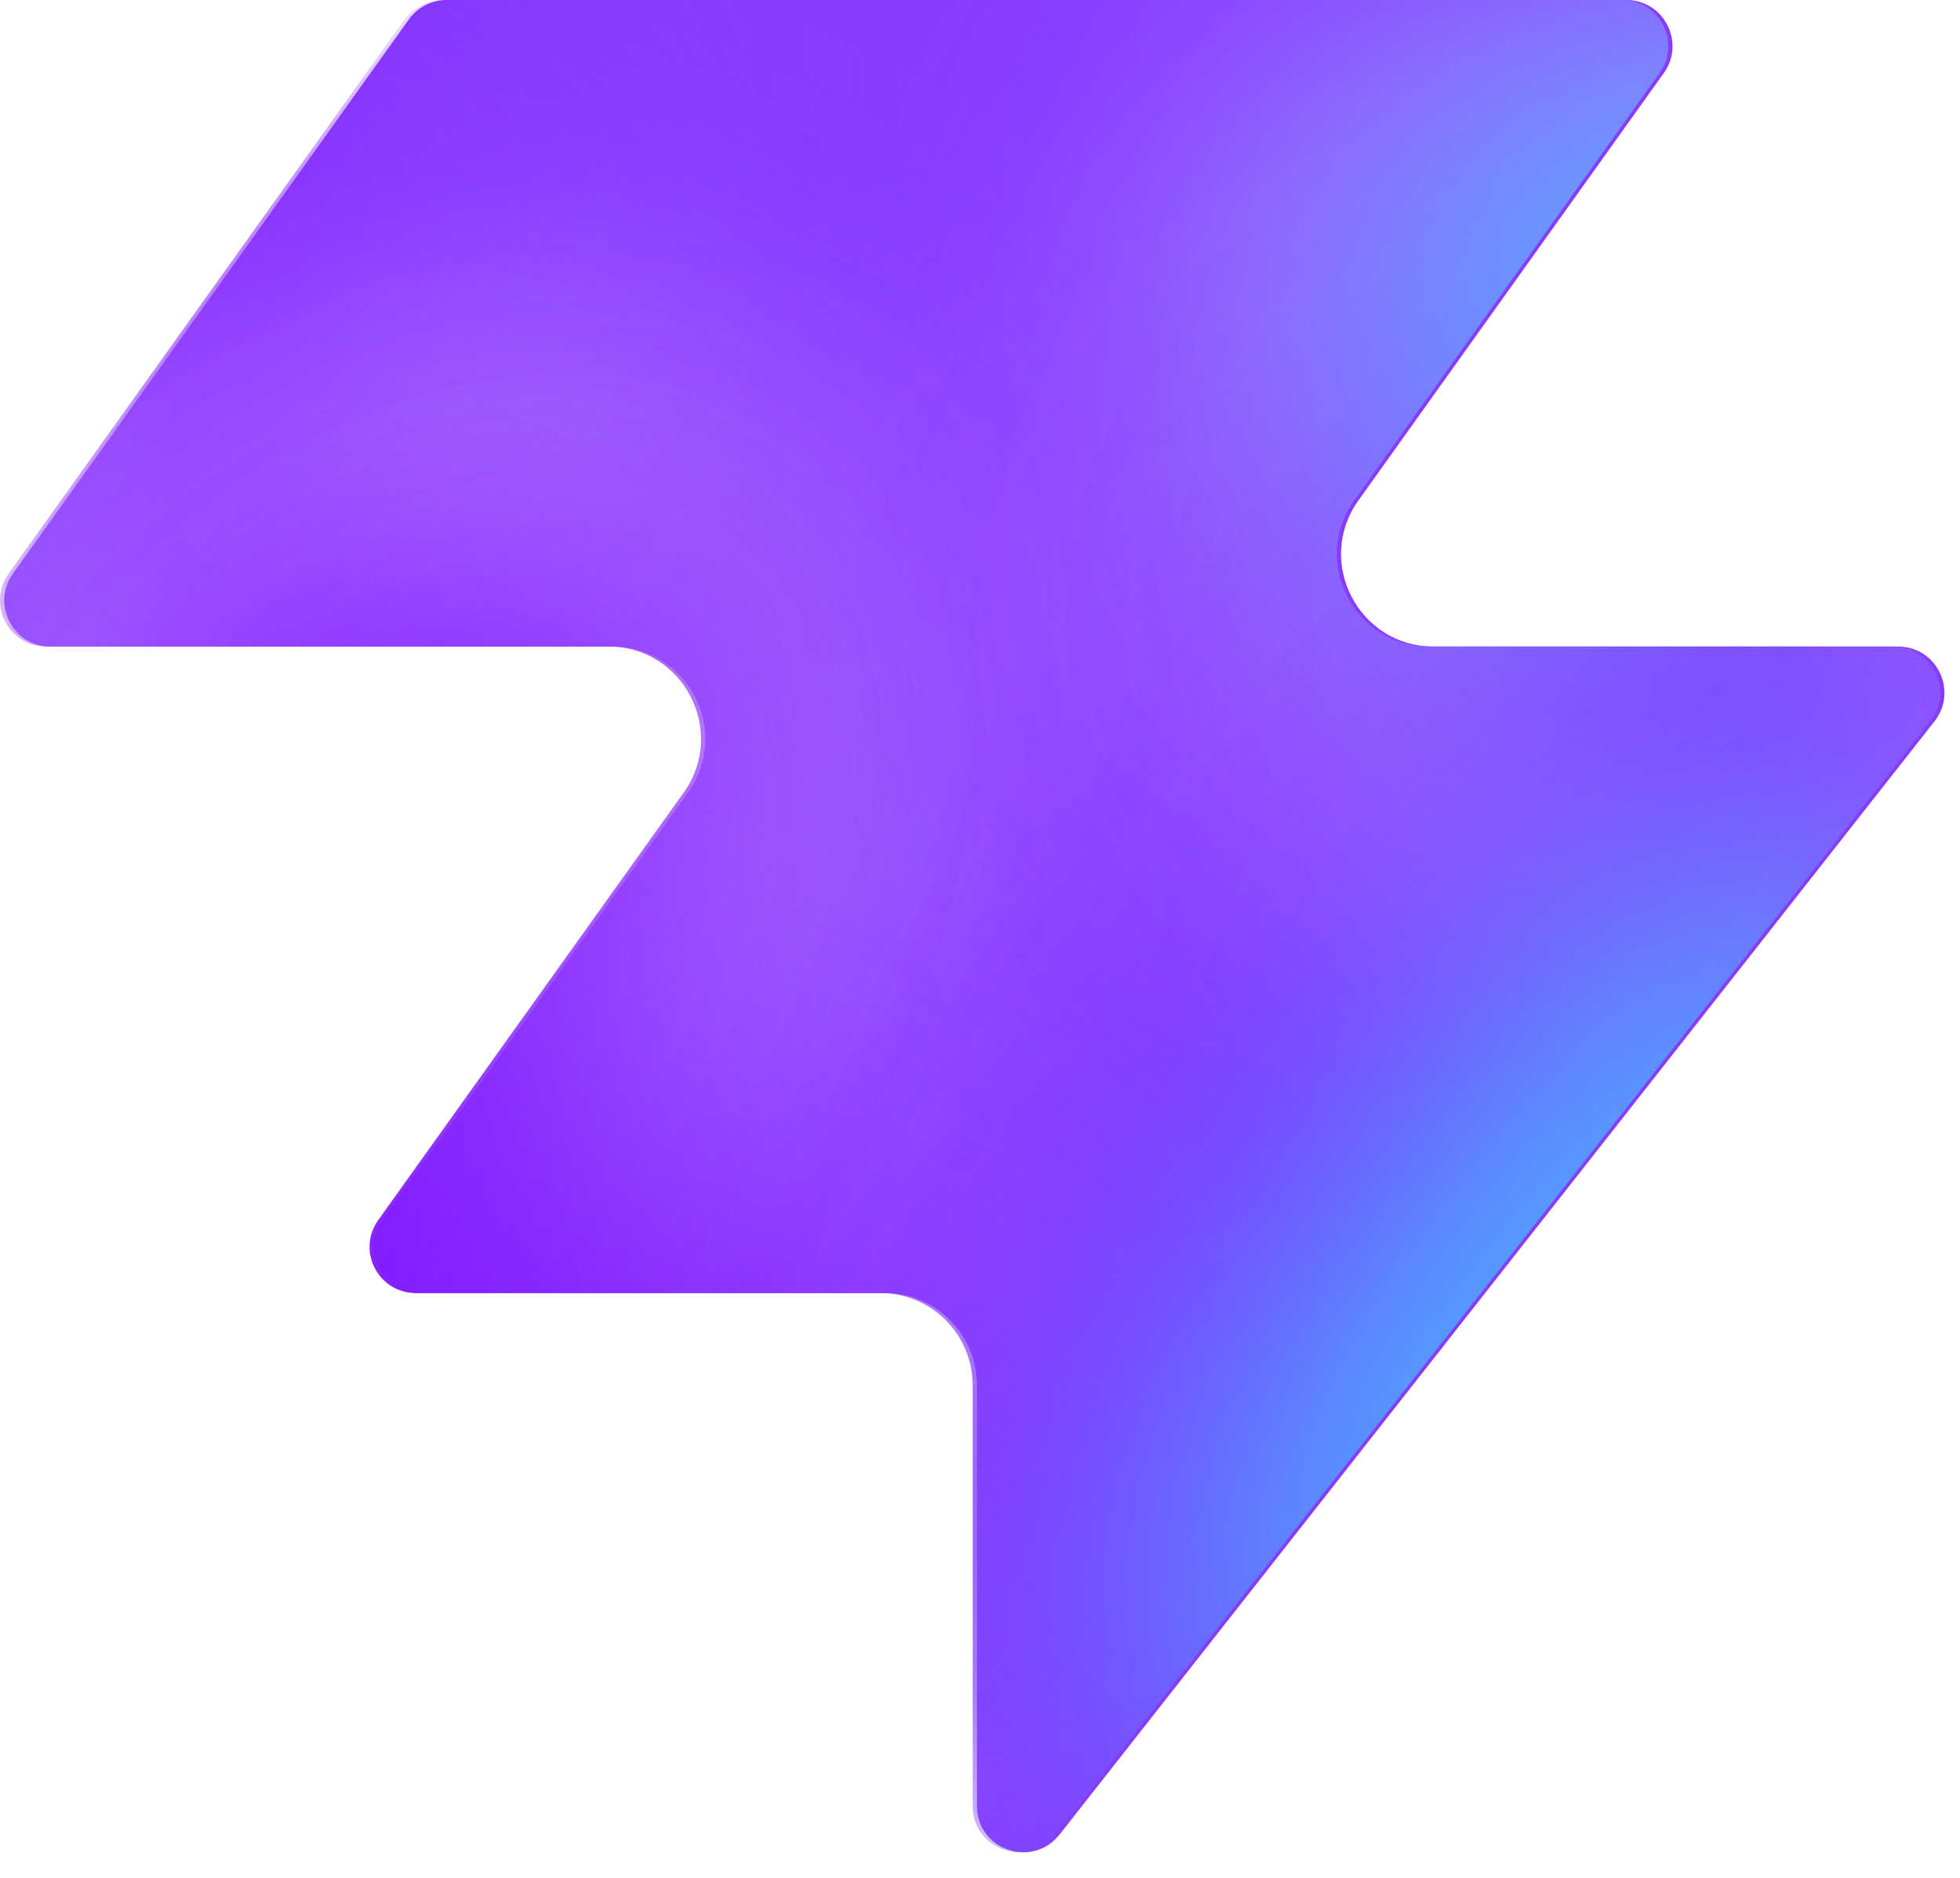
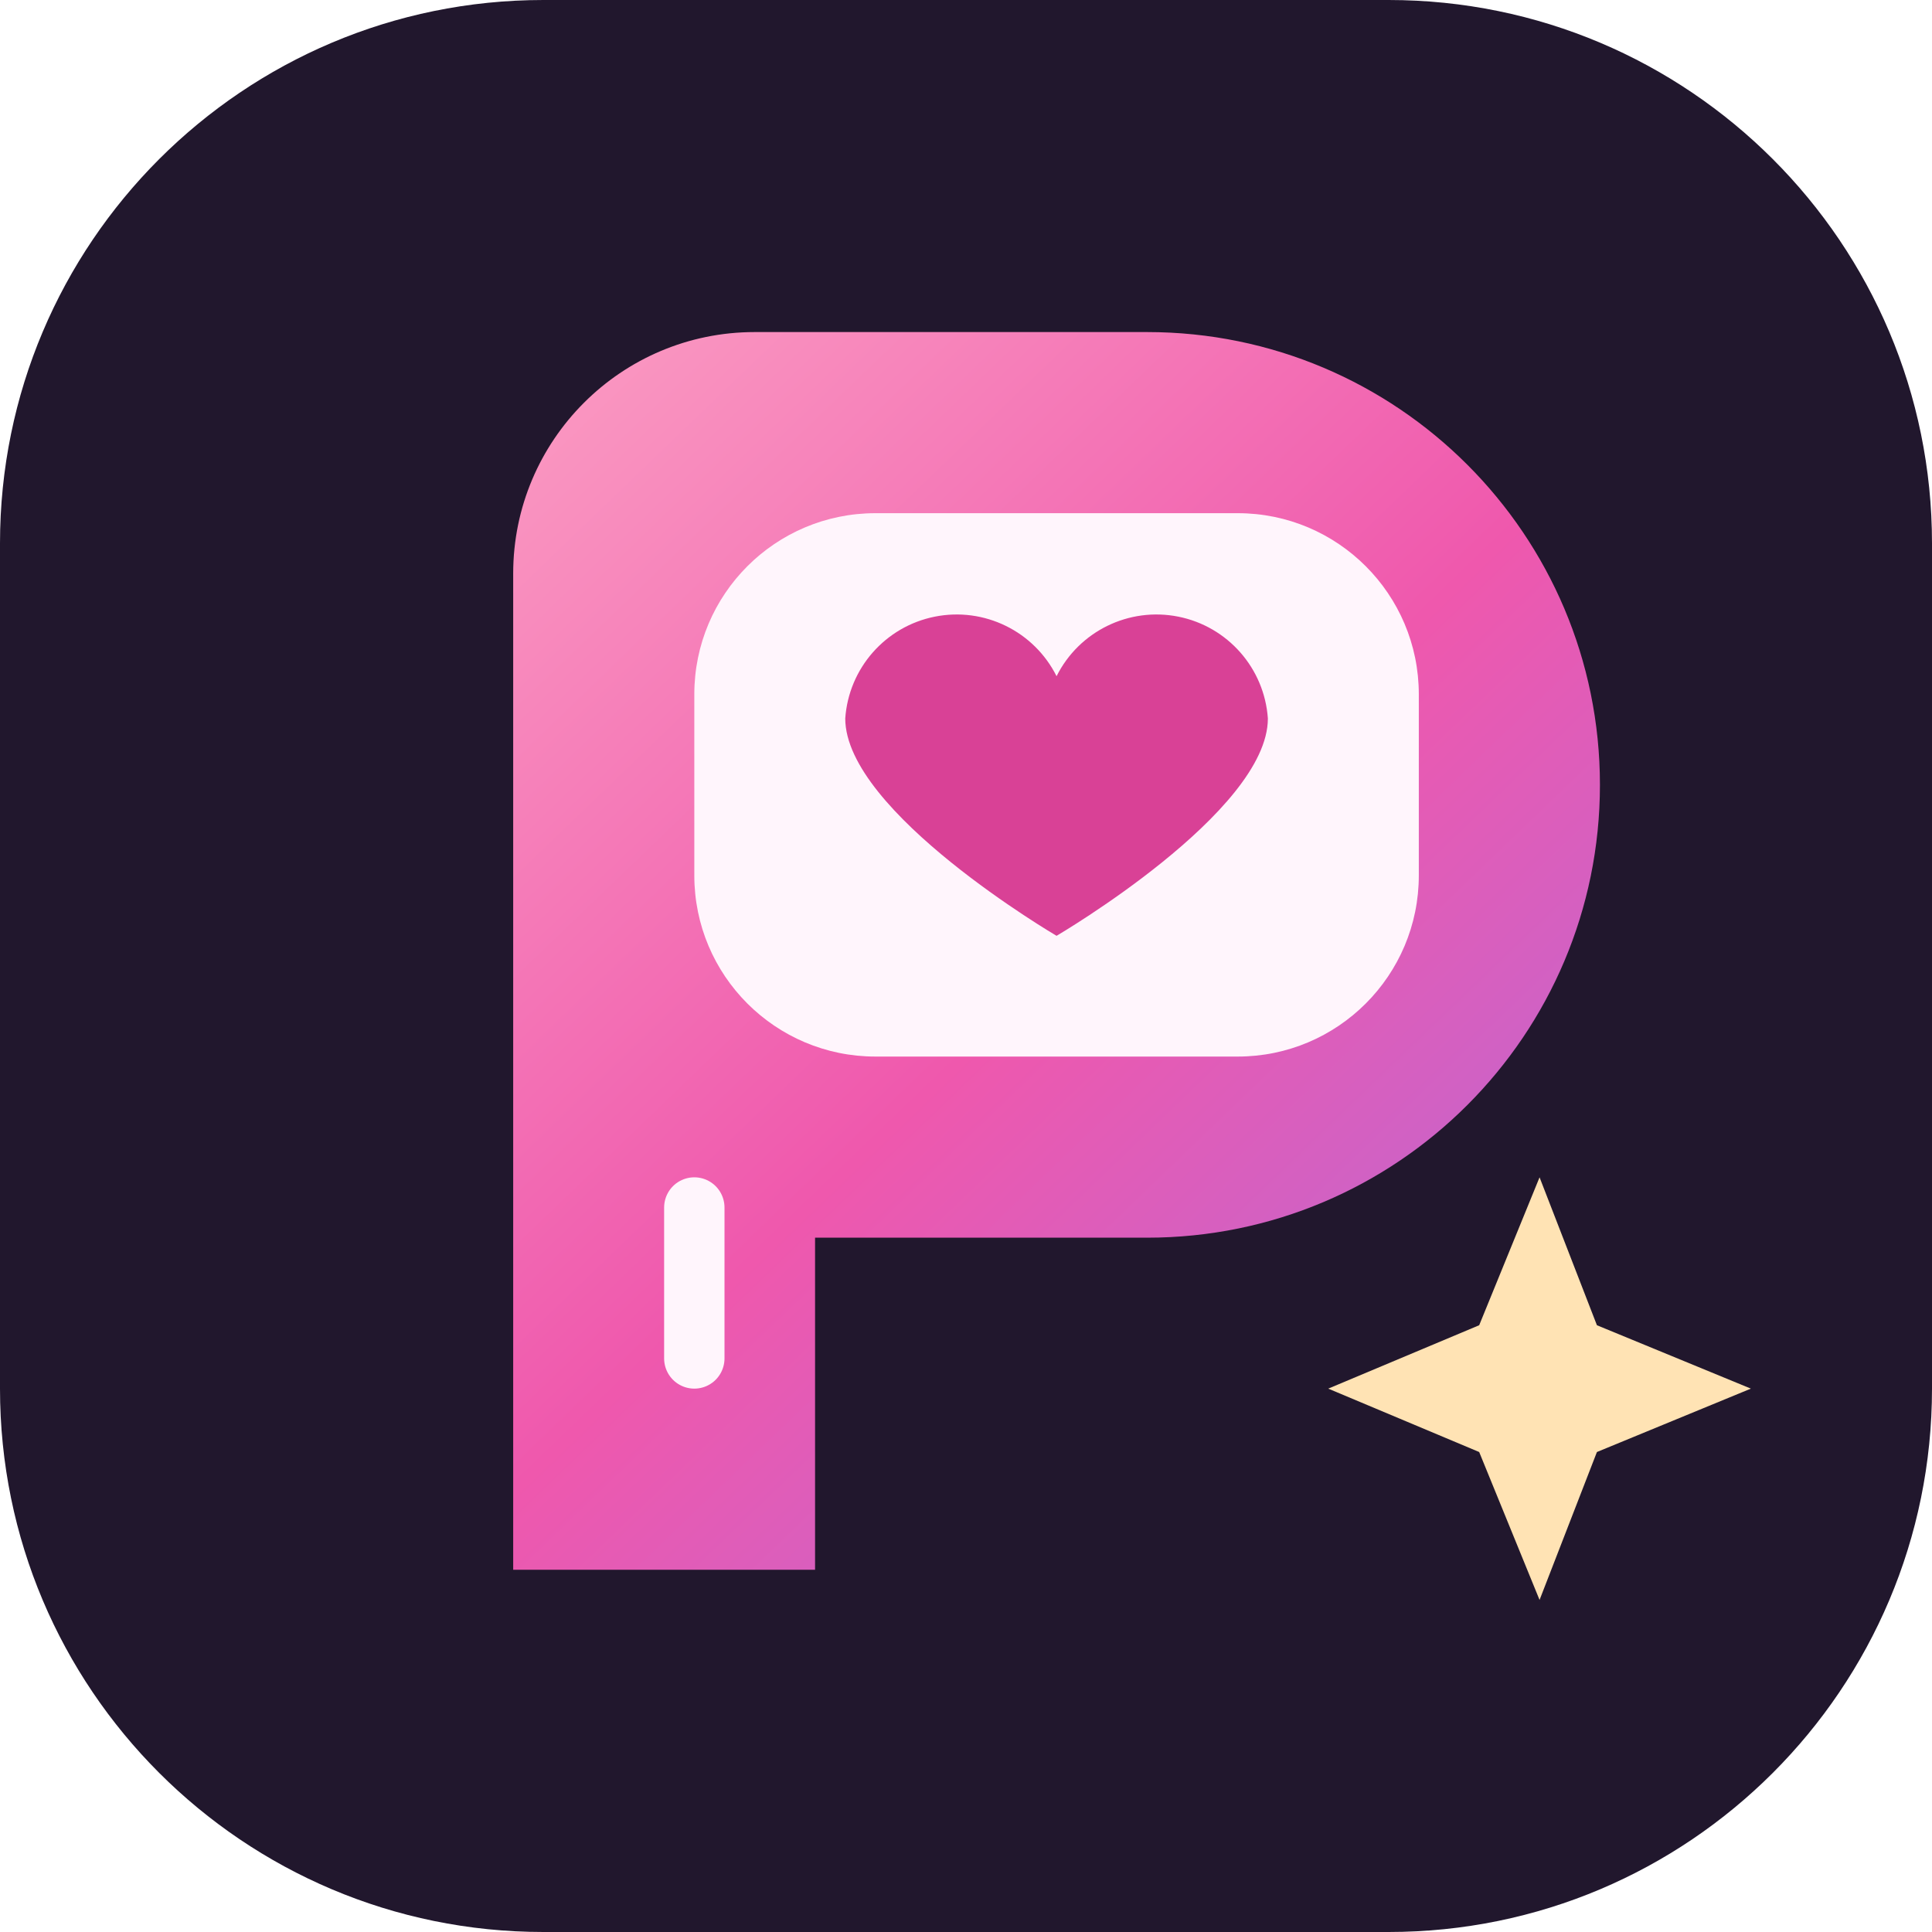
- <svg xmlns="http://www.w3.org/2000/svg" width="48" height="46" fill="none" viewBox="0 0 48 46">
-   <path fill="#863bff" d="M25.946 44.938c-.664.845-2.021.375-2.021-.698V33.937a2.26 2.26 0 0 0-2.262-2.262H10.287c-.92 0-1.456-1.04-.92-1.788l7.48-10.471c1.07-1.497 0-3.578-1.842-3.578H1.237c-.92 0-1.456-1.04-.92-1.788L10.013.474c.214-.297.556-.474.92-.474h28.894c.92 0 1.456 1.04.92 1.788l-7.48 10.471c-1.07 1.498 0 3.579 1.842 3.579h11.377c.943 0 1.473 1.088.89 1.83L25.947 44.94z" style="fill:#863bff;fill:color(display-p3 .525 .23 1);fill-opacity:1" />
-   <mask id="a" width="48" height="46" x="0" y="0" maskUnits="userSpaceOnUse" style="mask-type:alpha">
-     <path fill="#000" d="M25.842 44.938c-.664.844-2.021.375-2.021-.698V33.937a2.26 2.26 0 0 0-2.262-2.262H10.183c-.92 0-1.456-1.04-.92-1.788l7.48-10.471c1.07-1.498 0-3.579-1.842-3.579H1.133c-.92 0-1.456-1.04-.92-1.787L9.91.473c.214-.297.556-.474.92-.474h28.894c.92 0 1.456 1.04.92 1.788l-7.48 10.471c-1.07 1.498 0 3.578 1.842 3.578h11.377c.943 0 1.473 1.088.89 1.832L25.843 44.94z" style="fill:#000;fill-opacity:1" />
-   </mask>
-   <g mask="url(#a)">
-     <g filter="url(#b)">
-       <ellipse cx="5.508" cy="14.704" fill="#ede6ff" rx="5.508" ry="14.704" style="fill:#ede6ff;fill:color(display-p3 .927 .903 1);fill-opacity:1" transform="matrix(.00324 1 1 -.00324 -4.47 31.516)" />
-     </g>
-     <g filter="url(#c)">
-       <ellipse cx="10.399" cy="29.851" fill="#ede6ff" rx="10.399" ry="29.851" style="fill:#ede6ff;fill:color(display-p3 .927 .903 1);fill-opacity:1" transform="matrix(.00324 1 1 -.00324 -39.328 7.883)" />
-     </g>
-     <g filter="url(#d)">
-       <ellipse cx="5.508" cy="30.487" fill="#7e14ff" rx="5.508" ry="30.487" style="fill:#7e14ff;fill:color(display-p3 .492 .077 1);fill-opacity:1" transform="rotate(89.814 -25.913 -14.639)scale(1 -1)" />
-     </g>
-     <g filter="url(#e)">
-       <ellipse cx="5.508" cy="30.599" fill="#7e14ff" rx="5.508" ry="30.599" style="fill:#7e14ff;fill:color(display-p3 .492 .077 1);fill-opacity:1" transform="rotate(89.814 -32.644 -3.334)scale(1 -1)" />
-     </g>
-     <g filter="url(#f)">
-       <ellipse cx="5.508" cy="30.599" fill="#7e14ff" rx="5.508" ry="30.599" style="fill:#7e14ff;fill:color(display-p3 .492 .077 1);fill-opacity:1" transform="matrix(.00324 1 1 -.00324 -34.34 30.47)" />
-     </g>
-     <g filter="url(#g)">
-       <ellipse cx="14.072" cy="22.078" fill="#ede6ff" rx="14.072" ry="22.078" style="fill:#ede6ff;fill:color(display-p3 .927 .903 1);fill-opacity:1" transform="rotate(93.35 24.506 48.493)scale(-1 1)" />
-     </g>
-     <g filter="url(#h)">
-       <ellipse cx="3.47" cy="21.501" fill="#7e14ff" rx="3.47" ry="21.501" style="fill:#7e14ff;fill:color(display-p3 .492 .077 1);fill-opacity:1" transform="rotate(89.009 28.708 47.59)scale(-1 1)" />
-     </g>
-     <g filter="url(#i)">
-       <ellipse cx="3.47" cy="21.501" fill="#7e14ff" rx="3.47" ry="21.501" style="fill:#7e14ff;fill:color(display-p3 .492 .077 1);fill-opacity:1" transform="rotate(89.009 28.708 47.59)scale(-1 1)" />
-     </g>
-     <g filter="url(#j)">
-       <ellipse cx=".387" cy="8.972" fill="#7e14ff" rx="4.407" ry="29.108" style="fill:#7e14ff;fill:color(display-p3 .492 .077 1);fill-opacity:1" transform="rotate(39.51 .387 8.972)" />
-     </g>
-     <g filter="url(#k)">
-       <ellipse cx="47.523" cy="-6.092" fill="#7e14ff" rx="4.407" ry="29.108" style="fill:#7e14ff;fill:color(display-p3 .492 .077 1);fill-opacity:1" transform="rotate(37.892 47.523 -6.092)" />
-     </g>
-     <g filter="url(#l)">
-       <ellipse cx="41.412" cy="6.333" fill="#47bfff" rx="5.971" ry="9.665" style="fill:#47bfff;fill:color(display-p3 .28 .748 1);fill-opacity:1" transform="rotate(37.892 41.412 6.333)" />
-     </g>
-     <g filter="url(#m)">
-       <ellipse cx="-1.879" cy="38.332" fill="#7e14ff" rx="4.407" ry="29.108" style="fill:#7e14ff;fill:color(display-p3 .492 .077 1);fill-opacity:1" transform="rotate(37.892 -1.88 38.332)" />
-     </g>
-     <g filter="url(#n)">
-       <ellipse cx="-1.879" cy="38.332" fill="#7e14ff" rx="4.407" ry="29.108" style="fill:#7e14ff;fill:color(display-p3 .492 .077 1);fill-opacity:1" transform="rotate(37.892 -1.88 38.332)" />
-     </g>
-     <g filter="url(#o)">
-       <ellipse cx="35.651" cy="29.907" fill="#7e14ff" rx="4.407" ry="29.108" style="fill:#7e14ff;fill:color(display-p3 .492 .077 1);fill-opacity:1" transform="rotate(37.892 35.651 29.907)" />
-     </g>
-     <g filter="url(#p)">
-       <ellipse cx="38.418" cy="32.4" fill="#47bfff" rx="5.971" ry="15.297" style="fill:#47bfff;fill:color(display-p3 .28 .748 1);fill-opacity:1" transform="rotate(37.892 38.418 32.4)" />
-     </g>
-   </g>
+ <svg xmlns="http://www.w3.org/2000/svg" viewBox="0 0 64 64" fill="none">
  <defs>
-     <filter id="b" width="60.045" height="41.654" x="-19.77" y="16.149" color-interpolation-filters="sRGB" filterUnits="userSpaceOnUse">
-       <feFlood flood-opacity="0" result="BackgroundImageFix" />
-       <feBlend in="SourceGraphic" in2="BackgroundImageFix" result="shape" />
-       <feGaussianBlur result="effect1_foregroundBlur_2002_17158" stdDeviation="7.659" />
-     </filter>
-     <filter id="c" width="90.34" height="51.437" x="-54.613" y="-7.533" color-interpolation-filters="sRGB" filterUnits="userSpaceOnUse">
-       <feFlood flood-opacity="0" result="BackgroundImageFix" />
-       <feBlend in="SourceGraphic" in2="BackgroundImageFix" result="shape" />
-       <feGaussianBlur result="effect1_foregroundBlur_2002_17158" stdDeviation="7.659" />
-     </filter>
-     <filter id="d" width="79.355" height="29.4" x="-49.64" y="2.03" color-interpolation-filters="sRGB" filterUnits="userSpaceOnUse">
-       <feFlood flood-opacity="0" result="BackgroundImageFix" />
-       <feBlend in="SourceGraphic" in2="BackgroundImageFix" result="shape" />
-       <feGaussianBlur result="effect1_foregroundBlur_2002_17158" stdDeviation="4.596" />
-     </filter>
-     <filter id="e" width="79.579" height="29.4" x="-45.045" y="20.029" color-interpolation-filters="sRGB" filterUnits="userSpaceOnUse">
-       <feFlood flood-opacity="0" result="BackgroundImageFix" />
-       <feBlend in="SourceGraphic" in2="BackgroundImageFix" result="shape" />
-       <feGaussianBlur result="effect1_foregroundBlur_2002_17158" stdDeviation="4.596" />
-     </filter>
-     <filter id="f" width="79.579" height="29.4" x="-43.513" y="21.178" color-interpolation-filters="sRGB" filterUnits="userSpaceOnUse">
-       <feFlood flood-opacity="0" result="BackgroundImageFix" />
-       <feBlend in="SourceGraphic" in2="BackgroundImageFix" result="shape" />
-       <feGaussianBlur result="effect1_foregroundBlur_2002_17158" stdDeviation="4.596" />
-     </filter>
-     <filter id="g" width="74.749" height="58.852" x="15.756" y="-17.901" color-interpolation-filters="sRGB" filterUnits="userSpaceOnUse">
-       <feFlood flood-opacity="0" result="BackgroundImageFix" />
-       <feBlend in="SourceGraphic" in2="BackgroundImageFix" result="shape" />
-       <feGaussianBlur result="effect1_foregroundBlur_2002_17158" stdDeviation="7.659" />
-     </filter>
-     <filter id="h" width="61.377" height="25.362" x="23.548" y="2.284" color-interpolation-filters="sRGB" filterUnits="userSpaceOnUse">
-       <feFlood flood-opacity="0" result="BackgroundImageFix" />
-       <feBlend in="SourceGraphic" in2="BackgroundImageFix" result="shape" />
-       <feGaussianBlur result="effect1_foregroundBlur_2002_17158" stdDeviation="4.596" />
-     </filter>
-     <filter id="i" width="61.377" height="25.362" x="23.548" y="2.284" color-interpolation-filters="sRGB" filterUnits="userSpaceOnUse">
-       <feFlood flood-opacity="0" result="BackgroundImageFix" />
-       <feBlend in="SourceGraphic" in2="BackgroundImageFix" result="shape" />
-       <feGaussianBlur result="effect1_foregroundBlur_2002_17158" stdDeviation="4.596" />
-     </filter>
-     <filter id="j" width="56.045" height="63.649" x="-27.636" y="-22.853" color-interpolation-filters="sRGB" filterUnits="userSpaceOnUse">
-       <feFlood flood-opacity="0" result="BackgroundImageFix" />
-       <feBlend in="SourceGraphic" in2="BackgroundImageFix" result="shape" />
-       <feGaussianBlur result="effect1_foregroundBlur_2002_17158" stdDeviation="4.596" />
-     </filter>
-     <filter id="k" width="54.814" height="64.646" x="20.116" y="-38.415" color-interpolation-filters="sRGB" filterUnits="userSpaceOnUse">
-       <feFlood flood-opacity="0" result="BackgroundImageFix" />
-       <feBlend in="SourceGraphic" in2="BackgroundImageFix" result="shape" />
-       <feGaussianBlur result="effect1_foregroundBlur_2002_17158" stdDeviation="4.596" />
-     </filter>
-     <filter id="l" width="33.541" height="35.313" x="24.641" y="-11.323" color-interpolation-filters="sRGB" filterUnits="userSpaceOnUse">
-       <feFlood flood-opacity="0" result="BackgroundImageFix" />
-       <feBlend in="SourceGraphic" in2="BackgroundImageFix" result="shape" />
-       <feGaussianBlur result="effect1_foregroundBlur_2002_17158" stdDeviation="4.596" />
-     </filter>
-     <filter id="m" width="54.814" height="64.646" x="-29.286" y="6.009" color-interpolation-filters="sRGB" filterUnits="userSpaceOnUse">
-       <feFlood flood-opacity="0" result="BackgroundImageFix" />
-       <feBlend in="SourceGraphic" in2="BackgroundImageFix" result="shape" />
-       <feGaussianBlur result="effect1_foregroundBlur_2002_17158" stdDeviation="4.596" />
-     </filter>
-     <filter id="n" width="54.814" height="64.646" x="-29.286" y="6.009" color-interpolation-filters="sRGB" filterUnits="userSpaceOnUse">
-       <feFlood flood-opacity="0" result="BackgroundImageFix" />
-       <feBlend in="SourceGraphic" in2="BackgroundImageFix" result="shape" />
-       <feGaussianBlur result="effect1_foregroundBlur_2002_17158" stdDeviation="4.596" />
-     </filter>
-     <filter id="o" width="54.814" height="64.646" x="8.244" y="-2.416" color-interpolation-filters="sRGB" filterUnits="userSpaceOnUse">
-       <feFlood flood-opacity="0" result="BackgroundImageFix" />
-       <feBlend in="SourceGraphic" in2="BackgroundImageFix" result="shape" />
-       <feGaussianBlur result="effect1_foregroundBlur_2002_17158" stdDeviation="4.596" />
-     </filter>
-     <filter id="p" width="39.409" height="43.623" x="18.713" y="10.588" color-interpolation-filters="sRGB" filterUnits="userSpaceOnUse">
-       <feFlood flood-opacity="0" result="BackgroundImageFix" />
-       <feBlend in="SourceGraphic" in2="BackgroundImageFix" result="shape" />
-       <feGaussianBlur result="effect1_foregroundBlur_2002_17158" stdDeviation="4.596" />
-     </filter>
+     <linearGradient id="peel" x1="8" y1="8" x2="58" y2="60" gradientUnits="userSpaceOnUse">
+       <stop stop-color="#FFB2C9" />
+       <stop offset=".5" stop-color="#EF58AD" />
+       <stop offset="1" stop-color="#9673EF" />
+     </linearGradient>
  </defs>
+   <rect width="64" height="64" rx="18" fill="#21172D" />
+   <path d="M17 52V19a8 8 0 0 1 8-8h13a15 15 0 0 1 0 30H27v11H17Z" fill="url(#peel)" />
+   <rect x="23" y="17" width="24" height="18" rx="6" fill="#FFF5FC" />
+   <path d="M35 31s-7-4.1-7-7.2a3.7 3.7 0 0 1 7-1.4 3.7 3.7 0 0 1 7 1.4C42 26.9 35 31 35 31Z" fill="#D94196" />
+   <path d="m51 39 1.9 4.9L58 46l-5.1 2.1L51 53l-2-4.9L44 46l5-2.1L51 39Z" fill="#FFE3B4" />
+   <path d="M23 40v5" stroke="#FFF5FC" stroke-width="2" stroke-linecap="round" />
</svg>
